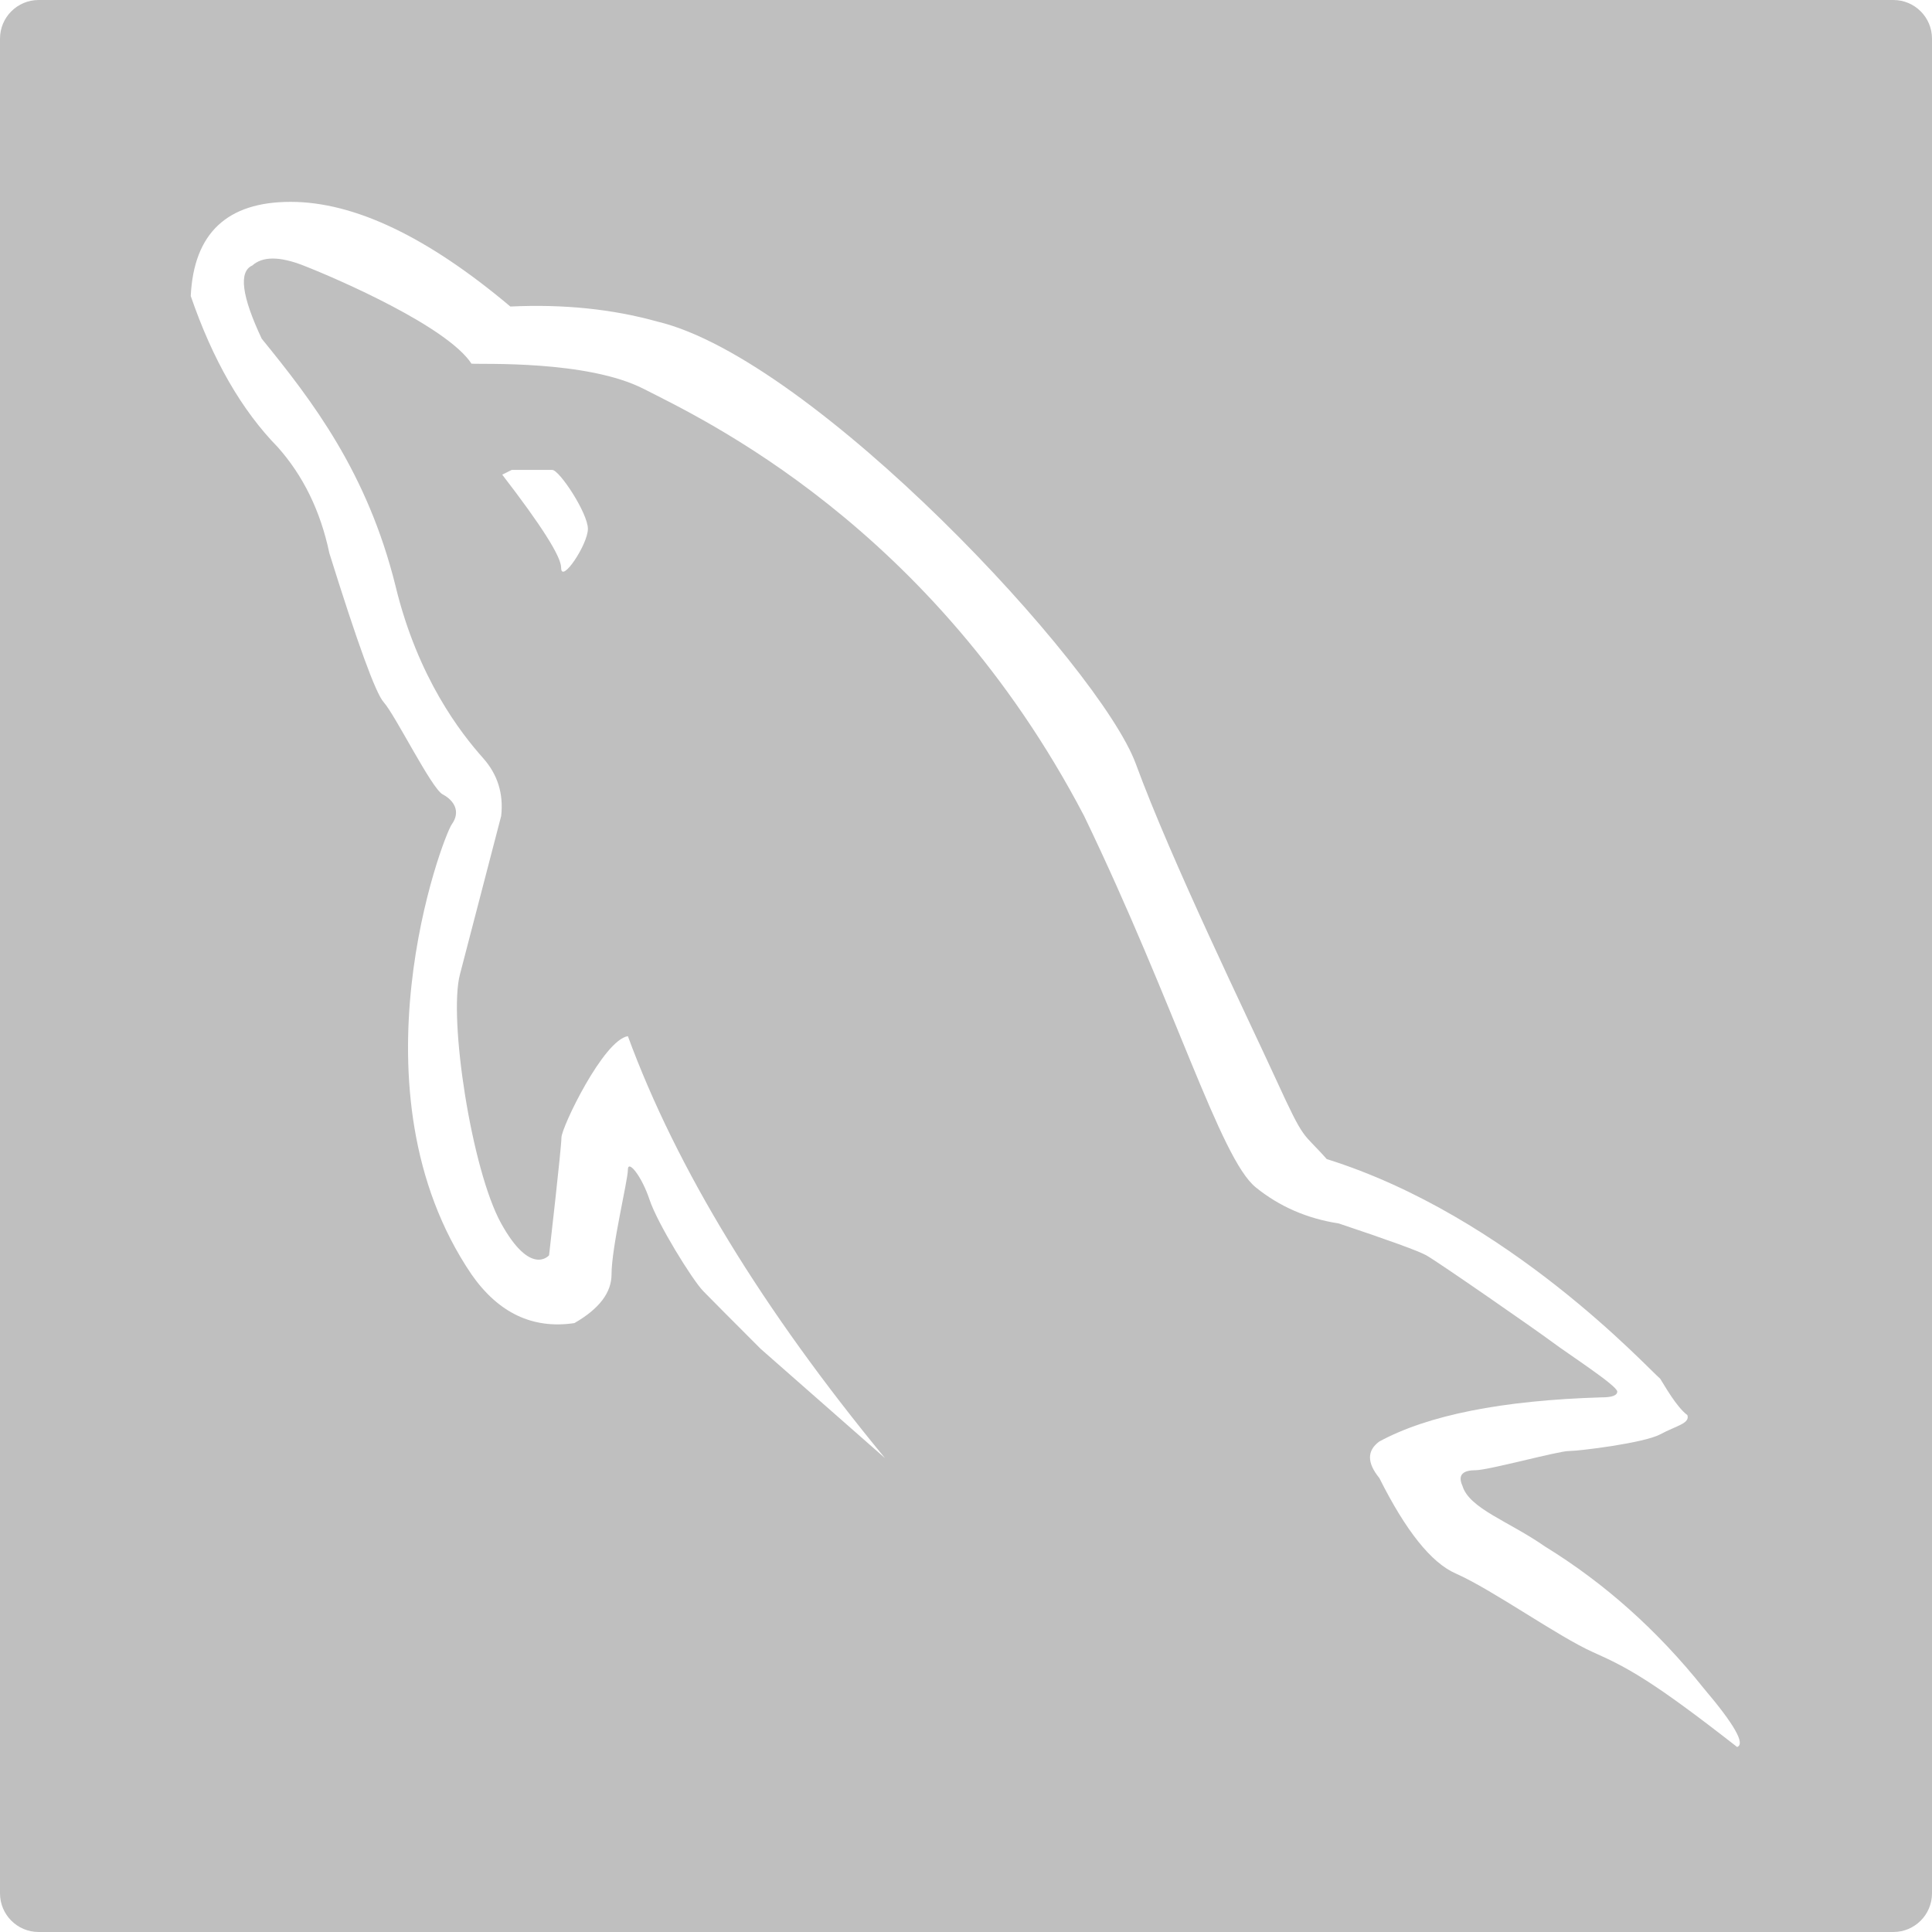
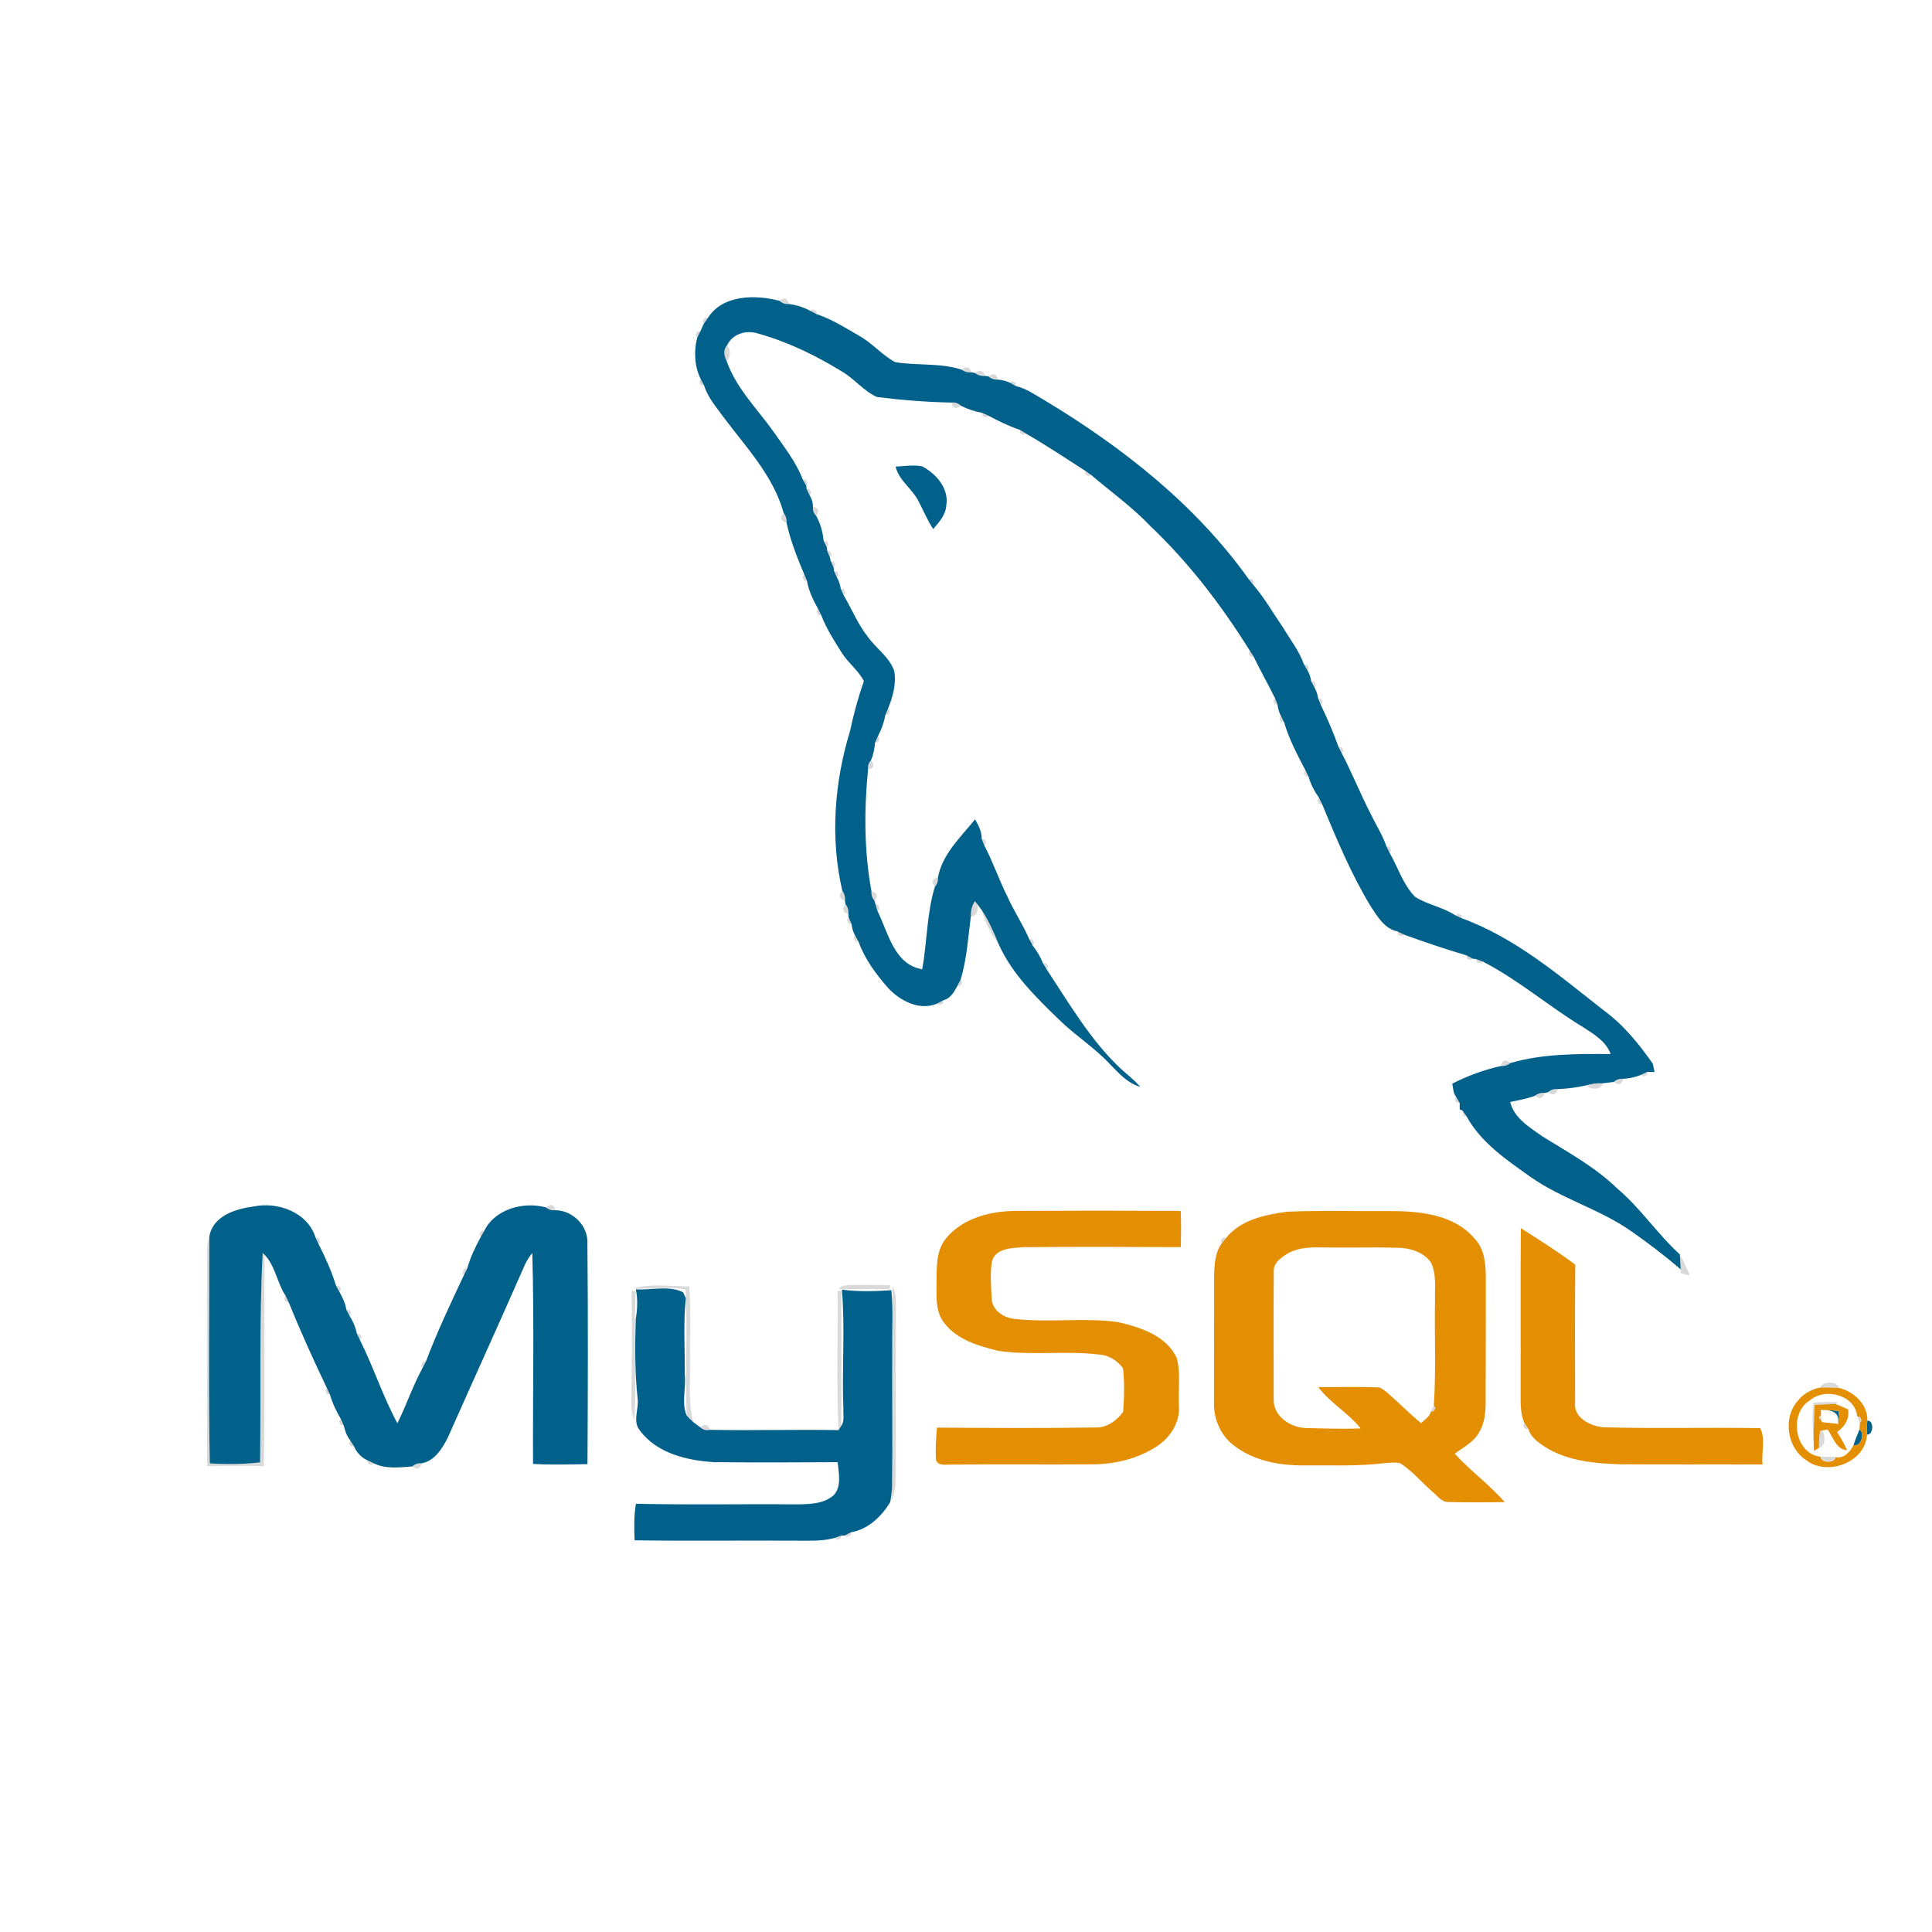
- <svg xmlns="http://www.w3.org/2000/svg" t="1592727071124" class="icon" viewBox="0 0 1024 1024" version="1.1" p-id="4983" width="48" height="48">
-   <path d="M20.48 0h983.04a20.48 20.48 0 0 1 20.48 20.48v983.04a20.48 20.48 0 0 1-20.48 20.48H20.48a20.48 20.48 0 0 1-20.48-20.48V20.48a20.48 20.48 0 0 1 20.48-20.48z m245.156 432.479c1.318-11.794-1.889-22.031-9.618-30.71-11.597-13.018-34.606-42.33-46.4-91.277-14.943-60.065-43.968-97.894-70.909-130.985-10.65-22.63-12.301-35.566-4.956-38.807 5.458-4.89 14.456-4.89 26.993 0 18.801 7.334 76.406 32.507 89.144 52.045 4.977 0.489 61.263-2.015 91.407 13.437 30.144 15.452 152.678 72.128 233.308 226.296 48.292 100.193 72.084 181.509 90.918 196.8 12.554 10.191 27.244 16.589 44.065 19.182 26.844 8.986 42.291 14.605 46.341 16.863 6.072 3.387 58.24 39.588 66.668 45.901 8.428 6.316 34.578 23.219 34.578 26.327 0 2.074-2.793 3.1-8.381 3.08-52.628 1.59-91.871 9.385-117.722 23.386-6.597 4.813-6.597 11.267 0 19.364 14.047 28.045 27.528 44.905 40.448 50.586 19.374 8.517 54.441 33.551 72.865 41.741 18.424 8.192 31.619 15.304 76.329 50.235 4.452-1.608-1.485-12.019-17.81-31.235-24.404-30.566-52.403-55.572-83.999-75.011-19.231-13.427-40.192-20.111-43.791-32.205-2.673-5.896 0.404-8.251 7.045-8.251 6.643 0 43.832-10.173 49.344-10.173 5.512 0 39.8-4.211 48.422-8.829 8.62-4.616 15.898-5.775 14.413-10.217-5.793-4.308-11.971-15.493-14.413-19.295-6.879-5.719-80.251-86.159-176.732-116.398-13.248-14.981-11.284-8.164-26.688-41.805-15.406-33.644-55.457-115.809-74.491-167.654-19.031-51.85-170.734-214.646-253.555-234.419-23.867-6.653-49.851-9.313-77.957-7.982-43.948-36.987-82.765-55.48-116.46-55.48-33.692 0-51.341 16.635-52.941 49.905 11.643 33.884 27.008 60.575 46.093 80.072 13.583 15.265 22.71 34.015 27.379 56.248 14.958 47.892 24.538 74.194 28.741 78.899 6.303 7.06 25.4 45.824 31.324 48.929 5.926 3.103 9.697 9.047 4.849 15.818-4.849 6.769-55.657 141.169 10.401 238.574 14.303 20.513 32.486 29.123 54.554 25.833 13.125-7.532 19.686-16.143 19.686-25.83 0-14.536 8.658-49.702 8.658-55.406 0-5.701 7.306 3.251 11.489 15.841 4.183 12.59 22.682 42.511 28.462 48.448 3.853 3.958 13.993 14.152 30.413 30.587l65.92 57.933c-65.088-79.009-110.515-153.562-136.284-223.657-13.005 2.107-35.215 48.43-35.215 53.77 0 5.34-6.551 62.372-6.551 62.372s-9.638 11.571-25.385-16.863c-15.744-28.431-27.981-108.718-21.862-131.994 4.076-15.521 11.366-43.517 21.862-83.988z m0.556-180.902c20.813 27.003 31.222 43.443 31.222 49.326 0 8.819 14.182-12.298 14.182-20.603 0-8.305-15.091-31.232-18.895-31.232h-21.496l-5.012 2.509z" fill="#bfbfbf" p-id="4984" />
+ <svg xmlns="http://www.w3.org/2000/svg" t="1626768716327" class="icon" viewBox="0 0 1242 1024" version="1.1" p-id="30274" width="56" height="56">
+   <path d="M455.128 95.316c9.335-14.963 30.632-14.963 45.948-10.946 1.677 1.544 3.685 2.229 5.98 2.052 4.812 0.552 9.534 2.075 13.794 4.37 1.037 0.53 3.09 1.61 4.127 2.14 9.909 3.333 18.846 9.027 27.873 14.235 8.165 4.679 14.322 12.204 22.642 16.64 14.102 2.361 28.933 0.33 42.704 4.833 1.92 1.39 4.038 1.942 6.378 1.721l2.096 0.398c1.942 1.456 4.127 2.074 6.555 1.898l2.118 0.286c1.788 1.545 3.863 2.23 6.224 2.097 2.604 0.199 5.098 0.839 7.503 1.898 1.016 0.574 3.046 1.7 4.061 2.273 7.018 1.633 12.932 6.069 19.134 9.556 49.677 30.014 96.552 66.913 130.427 114.494l2.891 3.597c7.283 8.43 12.8 18.251 19.134 27.41 4.679 7.812 10.46 15.161 13.55 23.812a238.649 238.649 0 0 0 2.34 4.017 17.528 17.528 0 0 1 2.273 6.863l2.229 4.083a21.562 21.562 0 0 1 2.273 6.907l1.766 4.326c4.17 8.695 8.055 17.633 11.277 26.77 0.507 1.015 1.567 3.09 2.096 4.126 6.71 12.778 12.028 26.285 18.67 39.107 3.311 6.951 7.592 13.462 10.064 20.789 0.508 1.059 1.523 3.133 2.053 4.17 5.429 9.402 8.629 20.392 16.375 28.271 8.033 5.142 17.898 6.599 25.887 11.917 1.059 0.486 3.178 1.435 4.237 1.92 34.383 12.535 62.587 36.79 91.012 59.057 12.756 9.29 22.731 21.583 31.691 34.405 0.265 1.346 0.839 4.017 1.126 5.363-1.148-0.044-3.42-0.088-4.568-0.132-1.038 0.507-3.156 1.5-4.216 1.986-3.619 1.478-7.503 2.273-11.387 2.516-2.317-0.221-4.326 0.463-6.025 2.008-1.832 0.22-5.473 0.64-7.305 0.86a30.51 30.51 0 0 0-10.085 1.237c-6.113 1.456-12.381 2.206-18.627 2.493-2.405-0.242-4.48 0.442-6.29 2.03l-2.03 0.42c-2.383-0.22-4.502 0.397-6.4 1.832-5.097 1.986-10.549 2.825-15.867 3.994 2.538 10.483 12.601 16.375 20.81 22.18 16.597 10.306 33.987 19.751 48.111 33.522 14.94 12.58 25.666 29.175 40.122 42.24 0.22 3.222 0.441 6.466 0.595 9.71-10.35-8.937-21.23-17.213-32.44-24.981-20.194-14.014-44.492-20.525-64.53-34.781-15.25-10.814-31.581-21.893-40.74-38.71-0.662-0.926-1.986-2.802-2.648-3.729l-1.722-0.64c0-1.06-0.022-3.178-0.044-4.215a639.078 639.078 0 0 0-2.361-3.994c-1.898-2.362-1.743-5.562-2.383-8.365 9.842-5.12 20.48-8.915 31.293-11.365 2.251 0.176 4.282-0.464 6.025-1.92 20.877-6.025 42.946-5.915 64.508-5.782-2.98-8.144-10.748-12.712-17.611-17.214-22.047-13.285-41.6-30.411-64.552-42.196-1.126-0.42-3.332-1.258-4.458-1.677l-1.898-0.132c-1.037-0.552-3.134-1.656-4.17-2.207-13.507-3.973-26.947-8.519-40.189-13.33-1.037-0.508-3.111-1.545-4.17-2.052-8.298-1.634-12.823-9.534-17.148-16-12.602-20.79-22.003-43.41-31.316-65.81a243.808 243.808 0 0 1-2.052-4.171c-2.891-4.105-5.275-8.673-6.643-13.506-0.508-1.038-1.523-3.134-2.053-4.171-5.164-9.91-10.57-20.017-13.66-30.787-0.53-1.037-1.59-3.111-2.119-4.17a20.63 20.63 0 0 1-2.096-7.107c-0.42-1.081-1.28-3.266-1.7-4.347-4.436-8.938-9.357-17.634-13.705-26.594-0.618-0.97-1.875-2.913-2.493-3.884-18.097-29.02-38.996-56.386-63.824-79.978-11.608-12.204-25.269-22.024-38.047-32.838-0.949-0.684-2.847-2.008-3.774-2.693-12.623-8.077-25.092-16.463-38.113-23.922a234.021 234.021 0 0 0-3.928-2.428c-6.952-2.361-13.66-5.561-20.105-9.07-1.059-0.486-3.2-1.435-4.259-1.898-4.745-0.839-9.401-2.384-13.66-4.613-1.7-1.589-3.708-2.273-5.981-2.008-16-0.265-32-1.589-47.868-3.553-8.629-3.796-14.543-11.719-22.643-16.441-16.816-10.285-34.803-19.09-53.848-24.365-7.636-2.45-16.309 0.089-19.972 7.57-2.605 2.847-1.898 7.062-0.221 10.174 6.201 17.655 19.862 30.808 30.433 45.793 6.687 9.688 14.257 19.112 18.45 30.257a382.82 382.82 0 0 0 2.339 4.06l0.088 1.854c0.508 1.06 1.523 3.2 2.008 4.26 1.413 2.228 2.141 4.7 2.163 7.37-0.22 2.273 0.464 4.26 2.075 5.915 2.758 4.877 4.237 10.46 4.789 16.022 0.53 1.06 1.589 3.2 2.118 4.26l0.155 2.052c0.441 1.125 1.346 3.398 1.787 4.524l0.442 2.052c0.485 1.104 1.478 3.333 1.964 4.436l0.199 2.008c0.485 1.082 1.456 3.244 1.942 4.348a18.827 18.827 0 0 1 2.339 7.04c0.485 1.06 1.412 3.2 1.898 4.26 5.296 8.893 9.158 18.67 15.647 26.835 5.34 7.46 13.705 12.8 16.86 21.738 1.501 8.232-0.882 16.596-3.928 24.188a359.957 359.957 0 0 0-1.81 4.325c-0.816 4.657-2.45 9.225-4.678 13.396-0.464 1.081-1.435 3.2-1.898 4.26-0.287 3.883-1.104 7.746-2.604 11.32-1.545 1.722-2.185 3.708-1.898 5.96-2.582 26.063-2.56 52.413 2.185 78.212-0.199 2.361 0.485 4.436 2.008 6.245l0.508 1.92c0.353 1.148 1.015 3.443 1.368 4.59 6.885 13.816 10.681 34.45 28.756 37.407 3.178-17.588 2.869-35.862 8.121-53.01 1.5-1.698 2.163-3.685 1.986-5.936 2.693-15.007 14.676-25.975 23.857-37.429 2.229 3.862 4.37 8.011 4.26 12.624 0.44 1.081 1.323 3.244 1.765 4.347 5.517 10.395 9.224 21.65 14.543 32.177 4.193 9.578 10.13 18.273 14.257 27.873l2.184 4.105c2.76 3.42 4.988 7.305 6.643 11.387 0.596 0.994 1.788 2.98 2.406 3.973 14.477 21.958 27.917 45.13 47.161 63.426 4.326 4.017 9.159 7.503 12.933 12.094-8.034-2.384-13.75-8.717-19.377-14.522-9.931-10.77-22.51-18.56-32.905-28.822-14.61-14.19-29.727-28.866-38.356-47.647-3.2-7.724-6.51-15.426-11.078-22.444-0.75-1.037-2.295-3.111-3.046-4.149a107.46 107.46 0 0 1-1.523-1.743c-1.942 2.869-2.648 6.29-2.582 9.71-1.721 13.595-2.604 27.564-6.554 40.74-0.552 1.015-1.633 3.045-2.185 4.06-1.81 3.686-4.59 8.166-8.828 9.07-1.037 0.552-3.09 1.678-4.104 2.23-11.41 4.766-23.879-1.788-31.625-10.196-7.724-8.806-14.963-18.538-18.891-29.661-0.574-0.993-1.7-3.023-2.273-4.039a18.834 18.834 0 0 1-2.207-7.194 373.747 373.747 0 0 0-1.898-4.37l-0.155-2.118c0.221-2.406-0.397-4.569-1.898-6.489l-0.33-2.074a8.74 8.74 0 0 0-1.678-6.422c-7.878-33.832-5.12-69.672 4.988-102.775 2.295-10.858 5.23-21.54 8.871-32.022-3.53-6.908-10.04-11.587-14.146-18.097-4.921-7.768-9.93-15.625-13.263-24.232-0.53-1.037-1.545-3.133-2.075-4.17-3.09-5.562-5.98-11.455-7.062-17.788a355.17 355.17 0 0 0-1.787-4.304c-4.547-10.77-8.938-21.87-11.388-33.302 0.177-2.273-0.42-4.303-1.832-6.09-6.554-23.902-24.055-42.197-38.554-61.53-4.657-6.487-10.218-12.733-12.58-20.501-0.551-1.015-1.655-3.068-2.206-4.083-3.973-8.188-4.547-17.876-2.251-26.637 0.507-1.037 1.544-3.134 2.052-4.171a1026.45 1026.45 0 0 1 2.207-4.833c0.662-0.95 2.008-2.847 2.67-3.774z" fill="#01618A" p-id="30275" />
+   <path d="M575.735 190.963c5.65-0.265 11.388-1.236 17.037-0.199 9.07 4.723 17.501 14.433 15.537 25.335-0.441 6.047-4.612 10.682-8.43 15.007-3.686-5.716-6.356-11.983-9.446-18.008-4.039-7.989-12.535-13.131-14.698-22.135zM134.555 685.97c2.317-13.529 17.037-17.876 28.755-19.421 15.47-3.178 34.582 3.928 39.548 20.017 0.485 1.059 1.456 3.155 1.942 4.215 4.414 8.585 8.364 17.5 11.233 26.725l2.207 4.06c2.008 3.51 3.774 7.306 4.392 11.344 0.53 1.038 1.633 3.09 2.162 4.105 2.207 3.443 3.818 7.283 4.635 11.3 0.508 1.059 1.5 3.155 1.986 4.193 8.762 17.456 14.742 36.259 24.055 53.473 5.827-11.763 9.998-24.298 16.287-35.818 0.53-1.037 1.59-3.112 2.119-4.127 7.128-18.847 15.867-37.23 24.43-55.504a363.374 363.374 0 0 1 2.075-4.149c1.964-7.062 5.186-13.77 8.65-20.193 0.575-1.015 1.744-3.001 2.318-4.016 6.863-14.036 25.423-18.913 39.658-14.963 1.787 1.457 3.818 2.052 6.113 1.766 11.233 0.22 21.23 10.24 20.502 21.671 0.441 47.184 0.309 94.39 0.044 141.573-11.652 0.154-23.349 0.618-35.001-0.155-0.199-45.175 0.794-90.394-0.464-135.547-1.81 2.317-3.53 4.722-4.722 7.437-16.331 37.252-33.214 74.262-49.7 111.448-3.53 6.908-8.54 14.875-16.75 16.331-2.273-0.198-4.281 0.464-5.98 1.964-8.1 0.662-17.148 1.744-24.608-1.92-1.037-0.507-3.133-1.5-4.193-1.986-3.862-1.743-7.106-5.12-8.673-9.048a588.496 588.496 0 0 0-2.494-3.862c-2.184-2.737-3.31-6.157-4.104-9.49-0.464-1.081-1.413-3.2-1.898-4.26-2.891-4.899-5.363-10.085-6.93-15.536a362.54 362.54 0 0 0-1.986-4.215c-8.651-18.207-17.104-36.612-24.585-55.305-0.508-1.06-1.545-3.134-2.052-4.193-5.407-8.232-6.51-19.001-13.396-26.218l-1.258-1.192c-2.318 44.845-1.06 89.733-1.678 134.621-10.725 1.236-21.56 1.346-32.33 0.64-0.905-48.574-0.287-97.192-0.31-145.765z m274.184 33.898c9.998 0.662 21.142-2.715 30.367 1.853 0.442 0.95 1.346 2.87 1.81 3.818-1.766 16.265-0.552 32.707-0.684 49.06 0.993 8.65-2.362 18.405 1.236 26.416a36.414 36.414 0 0 0 4.259 4.193c1.125 0.839 3.354 2.538 4.48 3.377 1.721 1.589 3.752 2.118 6.09 1.589 27.587 0.552 55.195-0.31 82.76 0.198 0.419-0.64 1.235-1.964 1.655-2.626 2.361-3.156 1.214-7.393 1.478-11.034-1.081-25.534 1.192-51.2-0.97-76.668 10.526 1.413 21.23 1.082 31.8 0.375 1.192 12.138 0.42 24.364 0.597 36.547-0.133 30.234 0.309 60.49-0.155 90.725-0.265 2.98-0.684 5.98-1.192 8.938-5.495 9.247-14.278 17.545-25.18 19.42l-4.282 2.097H540.8c-1.126 0.397-3.354 1.214-4.48 1.611-7.923 2.14-16.199 1.633-24.298 1.677-34.692-0.22-69.407 0.287-104.077-0.242-0.31-7.835-0.442-15.735 0.86-23.482 34.384 0.773 68.79 0.067 103.173 0.376 8.298-0.089 17.81-0.155 24.254-6.158 4.921-5.826 2.89-14.08 2.25-20.965-26.46 0.176-52.92 0.265-79.36 0-17.28-1.037-36.678-5.584-47.602-20.15-5.164-5.936-0.706-13.836-1.633-20.744-1.788-16.839-1.721-33.832-1.214-50.759 1.015-6.444 1.479-12.998 0.066-19.442z m760.387 77.484c4.259 0 8.562 0.242 12.844 0.64 0.22 2.295 0.706 4.767-0.353 6.974 0.904-6.908-5.87-7.747-11.145-7.526l-1.346-0.088z m31.271 6.907c4.48-0.397 4.083 9.358-0.198 8.96-0.11-3.001-0.067-6.002 0.198-8.96z m-8.85 15.691a125.572 125.572 0 0 1 3.863-10.041c3.73 2.626 0.728 11.586-3.862 10.041z" fill="#01618A" p-id="30276" />
+   <path d="M501.076 84.37c3.134-2.45 5.12-1.766 5.98 2.052-2.295 0.177-4.303-0.508-5.98-2.052z m19.774 6.422l1.765-0.971 2.14 1.103 0.222 2.008c-1.038-0.53-3.09-1.61-4.127-2.14z m-67.73 4.48l2.008 0.044c-0.662 0.927-2.008 2.825-2.67 3.774l-0.728-1.876 1.39-1.942z m-4.855 8.938l1.986-0.287c-0.508 1.037-1.545 3.134-2.052 4.17l-0.993-1.743 1.059-2.14z m18.89 18.957c-1.676-3.112-2.383-7.327 0.222-10.174 2.582 2.516 2.383 7.746-0.221 10.174z m151.04 5.473c3.024-2.582 5.165-2.008 6.379 1.721-2.34 0.221-4.458-0.33-6.378-1.721z m8.475 2.119c3.112-2.406 5.297-1.766 6.555 1.898-2.428 0.176-4.613-0.442-6.555-1.898z m8.673 2.184c3.2-2.36 5.275-1.655 6.224 2.097-2.361 0.132-4.436-0.552-6.224-2.097z m-184.893 1.788c0.551 1.015 1.655 3.068 2.207 4.083l-2.03-0.199-1.126-2.096 0.949-1.788z m198.62 2.207l1.788-0.905 2.074 1.17 0.199 2.008c-1.015-0.574-3.045-1.7-4.06-2.273z m-37.362 12.844c2.273-0.265 4.281 0.42 5.98 2.008-3.156 2.428-5.142 1.744-5.98-2.008z m19.641 6.62c1.06 0.464 3.2 1.413 4.26 1.899l-1.722 1.081-2.207-0.971-0.331-2.008z m24.364 10.969c0.993 0.596 2.957 1.81 3.928 2.428l-1.831 0.838-2.03-1.258-0.067-2.008z m42.041 26.35c0.927 0.685 2.825 2.009 3.774 2.693l-1.898 0.706-1.942-1.368 0.066-2.03z m-181.715 5.496l2.008 0.154 1.192 2.075-0.861 1.831a382.82 382.82 0 0 1-2.34-4.06z m2.427 5.914l1.986 0.353 1.038 2.185-1.016 1.721c-0.485-1.059-1.5-3.2-2.008-4.259z m4.171 11.63c3.796 0.795 4.48 2.759 2.075 5.915-1.611-1.655-2.295-3.642-2.075-5.915z m-18.847 4.083c1.413 1.788 2.009 3.818 1.832 6.091-3.818-0.97-4.436-3.001-1.832-6.09z m25.71 17.854l1.965 0.287 1.081 2.185-0.927 1.787c-0.53-1.06-1.589-3.2-2.118-4.26z m2.274 6.312l1.942 0.507 0.905 2.295-1.06 1.722c-0.441-1.126-1.346-3.399-1.787-4.524z m2.229 6.576l1.964 0.442 0.993 2.25-0.993 1.744c-0.486-1.103-1.479-3.332-1.964-4.436z m2.163 6.444l1.986 0.398 0.97 2.229-1.014 1.72c-0.486-1.103-1.457-3.265-1.942-4.347z m-19.156 2.207a355.156 355.156 0 0 1 1.787 4.304l-1.964-0.398-0.927-2.206 1.104-1.7z m285.682 3.024l2.009-0.199 1.478 1.854-0.596 1.942-2.89-3.597z m-262.245 6.157l2.008 0.331 0.971 2.207-1.081 1.721c-0.486-1.06-1.413-3.2-1.898-4.26z m-14.588 12.91c0.53 1.038 1.545 3.134 2.075 4.171l-2.03-0.265-1.06-2.14 1.015-1.766zM803.4 309.23c0.618 0.971 1.875 2.913 2.493 3.884l-2.03-0.022-1.28-2.008 0.817-1.854z m34.869 8.85l2.008 0.154 1.192 2.053-0.861 1.81a238.655 238.655 0 0 1-2.34-4.017z m4.612 10.88l2.008 0.199 1.148 2.096-0.927 1.788-2.229-4.083z m-23.283 10.748c0.42 1.081 1.28 3.266 1.7 4.347l-1.965-0.441-0.882-2.23 1.147-1.676z m27.785 0.242l1.986 0.398 0.905 2.229-1.125 1.699-1.766-4.326z m-278.268 10.814a359.957 359.957 0 0 1 1.81-4.325l1.104 1.699-0.95 2.207-1.964 0.42z m254.28 0.397c0.529 1.06 1.588 3.134 2.118 4.171l-1.986-0.264-1.082-2.141 0.95-1.766zM562.537 368.42c0.463-1.059 1.434-3.178 1.898-4.259l1.081 1.721-0.993 2.207-1.986 0.331z m297.887 2.627l2.008 0.22 1.081 2.14-0.993 1.766c-0.53-1.037-1.589-3.111-2.096-4.126z m-302.39 14.653c-0.286-2.25 0.354-4.237 1.899-5.958 2.516 3.09 1.876 5.076-1.898 5.958z m281.137 0.42c0.53 1.037 1.545 3.133 2.053 4.17l-1.986-0.264-1.06-2.14 0.993-1.766z m8.696 17.677c0.507 1.06 1.522 3.134 2.052 4.17l-2.008-0.264-1.06-2.14 1.016-1.766z m-216.784 26.527l1.964 0.42 0.905 2.228-1.103 1.7c-0.442-1.104-1.324-3.267-1.766-4.348z m260.171 4.745l2.008 0.264 1.06 2.163-1.015 1.744a243.808 243.808 0 0 1-2.053-4.171z m-290.273 25.997c-2.516-3.156-1.854-5.12 1.986-5.937 0.177 2.251-0.485 4.238-1.986 5.937z m-59.498 2.56c1.39 1.898 1.964 4.038 1.677 6.422-3.685-1.302-4.237-3.443-1.677-6.422z m18.737 0.287c3.73 0.993 4.391 3.067 2.008 6.245-1.523-1.81-2.207-3.884-2.008-6.245z m63.89 16.176c-0.067-3.42 0.64-6.841 2.581-9.71a107.46 107.46 0 0 0 1.523 1.743c1.324 2.737-0.574 8.828-4.105 7.967z m-80.619-7.967c1.501 1.92 2.119 4.083 1.898 6.489-3.663-1.192-4.281-3.355-1.898-6.489z m19.245-0.044l1.92 0.662 0.684 2.34-1.236 1.589c-0.353-1.148-1.015-3.443-1.368-4.59z m68.524 4.193c4.568 7.018 7.878 14.72 11.078 22.444-4.877-6.819-9.026-14.256-11.078-22.444z m304.309 3.156l1.743-1.06 2.185 0.994 0.309 1.986c-1.06-0.485-3.178-1.434-4.237-1.92z m-390.025 1.302a373.747 373.747 0 0 1 1.898 4.37l-1.942-0.397-0.971-2.23 1.015-1.743z m352.838 9.049c1.06 0.507 3.134 1.544 4.171 2.052l-1.743 1.015-2.163-1.06-0.265-2.007z m-348.733 2.515c0.573 1.016 1.699 3.046 2.273 4.039l-2.03-0.177-1.148-2.074 0.905-1.788z m112 2.428l2.03 0.199 1.103 2.118-0.949 1.788-2.184-4.105z m281.092 10.439c1.037 0.551 3.134 1.655 4.171 2.207l-1.787 0.904-2.141-1.125-0.243-1.986z m6.069 2.339c1.126 0.42 3.332 1.258 4.458 1.677l-1.677 1.148-2.273-0.839-0.508-1.986z m-278.334 2.714l2.03 0.089 1.236 2.052-0.86 1.832c-0.618-0.993-1.81-2.98-2.406-3.973z m-55.106 14.676c0.552-1.015 1.633-3.045 2.185-4.06l0.949 1.765-1.126 2.097-2.008 0.198z m-12.932 11.3c1.015-0.552 3.067-1.678 4.104-2.23l-0.22 2.009-2.119 1.125-1.765-0.904z m362.46 40.099c0.905-3.818 2.913-4.458 6.025-1.92-1.743 1.456-3.774 2.096-6.025 1.92z m89.953 5.738c1.06-0.486 3.178-1.479 4.216-1.986l-0.331 2.008-2.163 1.015-1.722-1.037z m-17.412 4.524c1.7-1.545 3.708-2.229 6.025-2.008-0.927 3.773-2.935 4.458-6.025 2.008z m-17.39 2.097a30.51 30.51 0 0 1 10.085-1.236c-0.066 4.347-8.055 4.391-10.085 1.236z m-24.916 4.524c1.81-1.59 3.884-2.273 6.29-2.03-1.016 3.663-3.09 4.347-6.29 2.03z m-8.43 2.25c1.897-1.434 4.016-2.052 6.4-1.831-1.214 3.708-3.333 4.325-6.4 1.832z m-50.715 0.597c0.596 0.993 1.765 2.979 2.361 3.994l-2.008-0.177-1.192-2.052 0.839-1.765z m4.127 8.85c0.662 0.926 1.986 2.802 2.648 3.729l-1.942 0.022-0.706-3.752z m-589.11 62.344c3.046-2.582 5.077-2.008 6.114 1.766-2.295 0.286-4.326-0.31-6.113-1.766z m-41.665 15.095l2.008-0.132c-0.574 1.015-1.743 3.001-2.317 4.016l-0.883-1.81 1.192-2.074z m-176.243 12.756c0.066-3.09 0.772-6.113 1.456-9.092 0.023 48.573-0.595 97.191 0.31 145.765 10.77 0.706 21.605 0.596 32.33-0.64 0.618-44.888-0.64-89.776 1.678-134.62l1.258 1.191c-0.53 45.264 0.463 90.593-0.53 135.857-12.16-0.331-24.32-0.11-36.48-0.044 0.066-46.147 0.154-92.293-0.022-138.417z m69.76-8.496l2.008 0.308 0.993 2.185-1.059 1.722c-0.486-1.06-1.457-3.156-1.942-4.215z m583.393 0.044l2.008 0.176c-0.728 0.883-2.185 2.693-2.913 3.597l-0.596-1.92 1.501-1.853z m42.108 9.887l0.838-0.42-0.838 0.42z m251.52 0.86c2.471 4.348 4.568 8.894 6.333 13.573-1.39-0.331-4.215-1.016-5.627-1.347a95.883 95.883 0 0 1-0.11-2.515c-0.155-3.245-0.376-6.489-0.596-9.71z m-781.507 9.27l2.009-0.244a363.358 363.358 0 0 0-2.075 4.15l-1.015-1.744 1.081-2.163z m-82.339 10.88l2.03 0.176 1.126 2.096-0.949 1.788-2.207-4.06z m191.007 1.787c11.697-3.377 24.1-1.258 36.105-1.346 1.081 15.911 0.198 31.89 0.463 47.845 0.353 13.131-1.456 26.571 2.119 39.415a36.414 36.414 0 0 1-4.26-4.193c-1.147-26.946 0.685-54.069-0.728-81.015-10.924-2.45-22.51 0.309-33.699-0.706z m132.149 0.397c2.405-3.266 6.863-2.295 10.35-2.648 7.592-0.089 15.206 0.11 22.798 0.198l-0.398 2.428c-10.902-0.132-21.826 0.11-32.75 0.022z m34.494-1.7c3.111 5.055 2.096 11.256 2.273 16.928-0.177 33.831-0.066 67.663-0.066 101.517-0.089 6.841 0.287 14.19-3.62 20.193 0.508-2.957 0.927-5.959 1.192-8.938 1.17-43.211 0.375-86.488 0.22-129.7z" fill="#434944" opacity=".21" p-id="30277" />
+   <path d="M406.047 720.971l2.56 0.044c-1.17 27.675 0.905 55.437-0.839 83.09-2.471-5.87-1.854-12.293-1.831-18.45 0.33-21.561 0.397-43.145 0.11-64.684z m132.392 0.022l2.538-0.11c-0.354 28.954 0.264 57.93-0.265 86.863-0.42 0.662-1.236 1.986-1.655 2.626-1.457-29.726-0.287-59.608-0.618-89.379z m-354.913 2.891c0.507 1.06 1.544 3.134 2.052 4.193l-2.03-0.265-1.038-2.162 1.016-1.766z m39.106 9.026l2.008 0.221 1.103 2.119-0.949 1.765c-0.53-1.015-1.633-3.067-2.162-4.105z m6.797 15.404l2.008 0.287 1.015 2.185-1.037 1.722a683.631 683.631 0 0 0-1.986-4.194z m42.439 17.943l2.008-0.221a711.67 711.67 0 0 0-2.119 4.127l-0.993-1.788 1.104-2.118z m898.515 16.684c0.64-4.304 11.278-4.127 11.697 0.287a520.263 520.263 0 0 0-11.697-0.287z m-960.22 0.441c0.507 1.06 1.5 3.156 1.986 4.215l-2.008-0.309-1.015-2.162 1.037-1.744z m686.61 7.349c0.176 0.155 0.53 0.486 0.706 0.64-0.177-0.154-0.53-0.485-0.707-0.64z m268.888 2.03c5.362-0.463 10.747-0.706 16.132-0.22l-1.854 1.015c-4.413 0.22-8.85 0.375-13.263 0.552a341.646 341.646 0 0 0-0.75 25.158c-0.729-8.827-1.016-17.677-0.265-26.505z m-245.915 5.76c0.508-1.037 1.5-3.111 2.008-4.17l0.994 1.765-1.038 2.118-1.964 0.287z" fill="#434944" opacity=".21" p-id="30278" />
+   <path d="M1170.67 800.64c0.155 1.148 0.486 3.443 0.662 4.59-0.507-0.772-1.5-2.339-2.008-3.111l1.346-1.479z m23.195 0.817l1.942 0.44 0.905 2.23-1.06 1.7c-0.441-1.082-1.324-3.29-1.787-4.37z m-974.786 1.677c0.485 1.06 1.434 3.178 1.898 4.26l-2.009-0.354-0.97-2.185 1.08-1.721z m760.915 2.67c0.663 0.95 1.965 2.87 2.605 3.818h-2.009l-1.346-1.964 0.75-1.854z m-529.787 2.78c2.957-2.56 4.987-2.03 6.09 1.59-2.338 0.53-4.369 0-6.09-1.59z m719.89 2.23l1.08-0.199c2.605 2.67 2.252 10.836-1.853 11.167 0.088-3.663 0.044-7.371 0.773-10.968z m-945.016 6.069a588.47 588.47 0 0 1 2.494 3.862l-2.008-0.022-1.302-2.009 0.816-1.831z m945.347 10.57a76.668 76.668 0 0 1 9.533 0.266c0.045 4.127-9.93 3.928-9.533-0.265z m-934.18 2.34c1.06 0.486 3.156 1.479 4.193 1.986l-1.721 1.015-2.163-1.015-0.309-1.986z m28.8 3.906c1.7-1.5 3.708-2.162 5.981-1.964-0.905 3.818-2.891 4.48-5.98 1.964z m277.76 44.447l4.282-2.096-0.331 1.986-2.185 1.06-1.766-0.95z m-6.488 1.611c1.126-0.397 3.354-1.214 4.48-1.61l-0.552 1.92-2.273 0.838-1.655-1.148z" fill="#434944" opacity=".21" p-id="30279" />
+   <path d="M607.868 687.47c10.725-13.373 28.778-17.964 45.241-18.03 35.31-0.177 70.62-0.177 105.909 0 0.397 7.746 0.243 15.514 0.044 23.283-33.832-0.155-67.685-0.265-101.495 0.022-7.217 0.618-17.545 0.596-19.928 9.203-1.236 7.989-0.486 16.198-0.133 24.231 0.706 7.879 8.408 12.27 15.625 12.8 21.716 2.34 43.74-1.059 65.39 1.898 14.478 3.355 31.47 8.695 38.047 23.371 2.494 9.821 0.795 20.238 1.302 30.301 0.927 10.66-5.583 20.657-14.278 26.306-12.337 8.033-27.211 11.542-41.821 11.498-30.19 0.22-60.38-0.132-90.571 0.177-3.443-0.067-7.548 1.037-9.468-2.715-0.463-7.018-0.066-14.058 0.618-21.054 33.898 0.221 67.818 0.42 101.738-0.088 7.393 0.331 13.727-4.325 17.92-10.041 0.729-9.313 0.971-18.803-0.088-28.094-3.752-5.01-9.269-8.497-15.625-8.784-21.473-2.582-43.343 0.817-64.794-2.405-12.558-3.09-26.284-7.15-34.516-17.876-5.893-7.481-4.877-17.523-4.922-26.439 0.177-9.357-0.397-19.795 5.805-27.564z m180.391-0.684c9.291-11.696 25.291-14.985 39.371-16.838 22.025-0.927 44.094-0.221 66.163-0.398 18.98-0.022 41.115 2.23 54.201 17.722 6.445 6.73 7.15 16.596 7.173 25.445-0.044 26.571 0.044 53.12-0.11 79.691-0.023 6.621-0.685 13.573-4.171 19.377-3.51 6.245-10.108 9.644-15.736 13.705 10.064 11.034 22.334 19.84 32.155 31.139-12.028 0.199-24.055 0.22-36.06-0.044-4.79 0.088-7.526-4.414-10.88-7.062-6.754-5.893-12.558-12.977-20.15-17.832-3.53-0.927-7.216-0.243-10.747-0.044-16.883 2.052-33.876 1.236-50.825 1.39-15.868 0.177-32.773-2.89-45.55-12.888-8.52-6.466-13.043-17.236-12.668-27.807 0.11-27.255 0-54.51 0.066-81.743 0.199-6.886 0.706-14.5 4.855-20.216 0.728-0.904 2.185-2.714 2.913-3.597m40.938 9.291l-0.838 0.42c-4.282 2.626-9.931 6.157-9.512 11.895-0.177 27.299-0.088 54.62-0.044 81.942-0.552 10.725 10.416 18.295 20.281 18.67 11.873 0.353 23.768 0.662 35.642 0.31-7.88-10.064-19.642-16.332-27.234-26.594 13.131 0.066 26.307-0.441 39.438 0.243 3.773 1.854 6.664 5.054 9.842 7.768 0.177 0.155 0.53 0.486 0.707 0.64 5.274 4.988 10.615 9.931 16.176 14.61 1.92-2.494 5.65-4.127 6.091-7.46l1.964-0.287 1.038-2.118-0.994-1.766c1.48-22.687 0.332-45.528 0.75-68.259-0.22-7.945 1.06-16.53-2.802-23.812-4.855-6.533-13.462-9.07-21.296-9.159-14.036-0.42-28.072 0.044-42.108-0.154-9.092 0.088-18.648-1.016-27.1 3.111z m148.48-15.536c11.851 7.525 23.79 15.007 35.002 23.481-0.331 29.44-0.177 58.902-0.11 88.364-1.259 9.975 9.688 15.382 18.096 16.155 33.61 0.927 67.266-0.022 100.877 0.551 3.553 6.621 0.75 15.78 1.479 23.371-30.433-0.132-60.889 0.067-91.322-0.132-16.64-0.53-34.25-2.119-48.64-11.277-4.259-2.891-9.092-6.157-10.46-11.432-0.64-0.949-1.942-2.869-2.605-3.818-2.913-6.312-2.339-13.418-2.45-20.17 0.133-35.024-0.154-70.07 0.133-105.093z m178.03 110.985c3.576-4.547 9.005-7.548 14.676-8.585 3.885 0.044 7.79 0.154 11.697 0.287 9.49 2.074 18.869 10.813 18.317 21.031-0.265 2.958-0.309 5.959-0.198 8.96-0.861 17.92-25.49 27.079-39.173 16.398-12.292-7.99-15.029-27.145-5.318-38.091m8.121-0.508c-14.323 8.32-10.152 34.759 6.599 36.436-0.398 4.193 9.578 4.392 9.533 0.265 5.23 1.213 9.6-3.421 11.587-7.769 4.59 1.545 7.591-7.415 3.862-10.041 0.066-1.015 0.176-3.046 0.242-4.083l1.06-1.7-0.905-2.228-1.942-0.441c-1.192-13.485-20.304-18.693-30.036-10.44z" fill="#E48E01" p-id="30280" />
+   <path d="M1166.676 794.108c4.414-0.177 8.85-0.331 13.263-0.552a257.132 257.132 0 0 1 8.144 3.465c0.97 6.223-2.23 11.1-7.106 14.587 2.383 3.73 4.7 7.548 6.4 11.675-7.107-0.552-8.938-8.43-12.447-13.308-0.927 0.155-2.825 0.486-3.752 0.64l-1.081 0.199c-0.729 3.597-0.685 7.305-0.773 10.968-0.816 0.508-2.427 1.479-3.222 1.964l-0.176-4.48c-0.067-8.386 0.198-16.794 0.75-25.158m2.45 3.244l1.346 0.088 0.198 3.2-1.346 1.479c0.508 0.772 1.5 2.339 2.008 3.111l10.505 1.148-0.22-1.412c1.059-2.207 0.573-4.68 0.353-6.974-4.282-0.398-8.585-0.64-12.844-0.64z" fill="#E48E01" p-id="30281" />
</svg>
